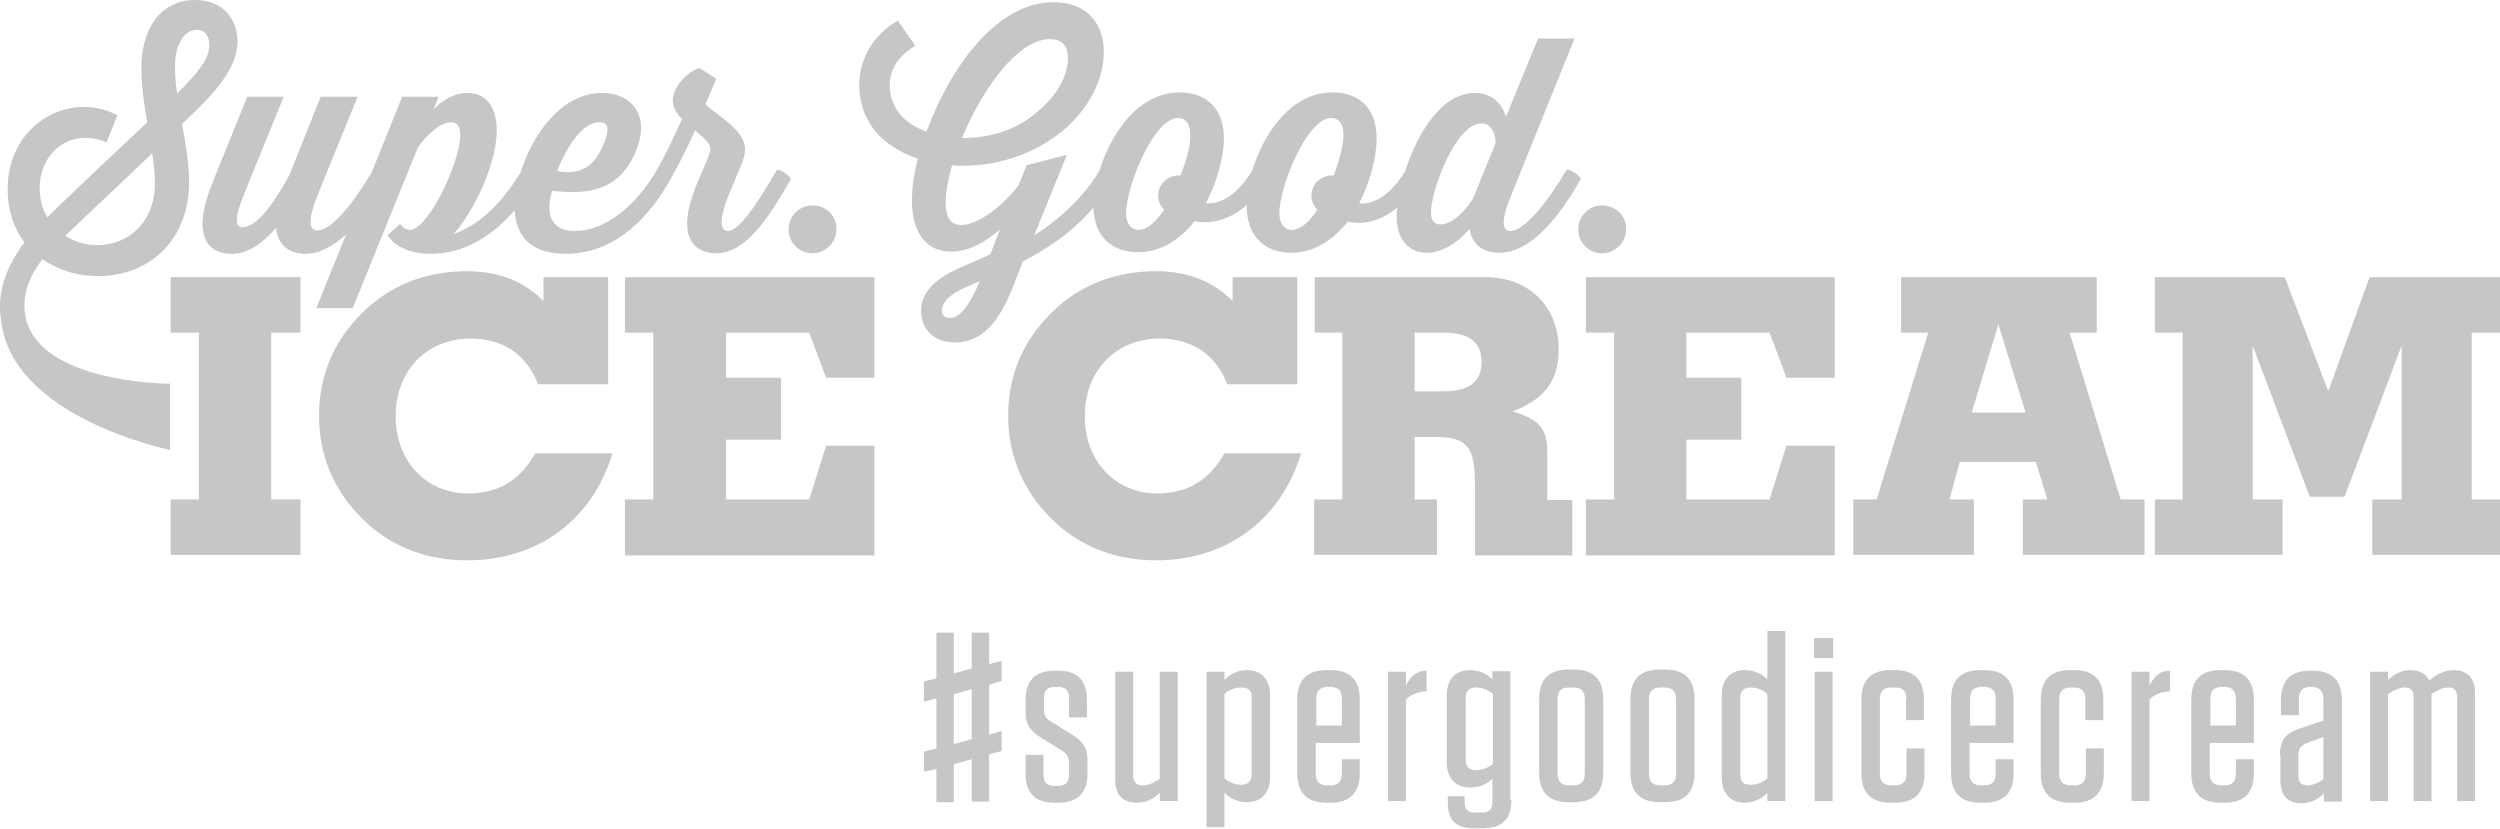
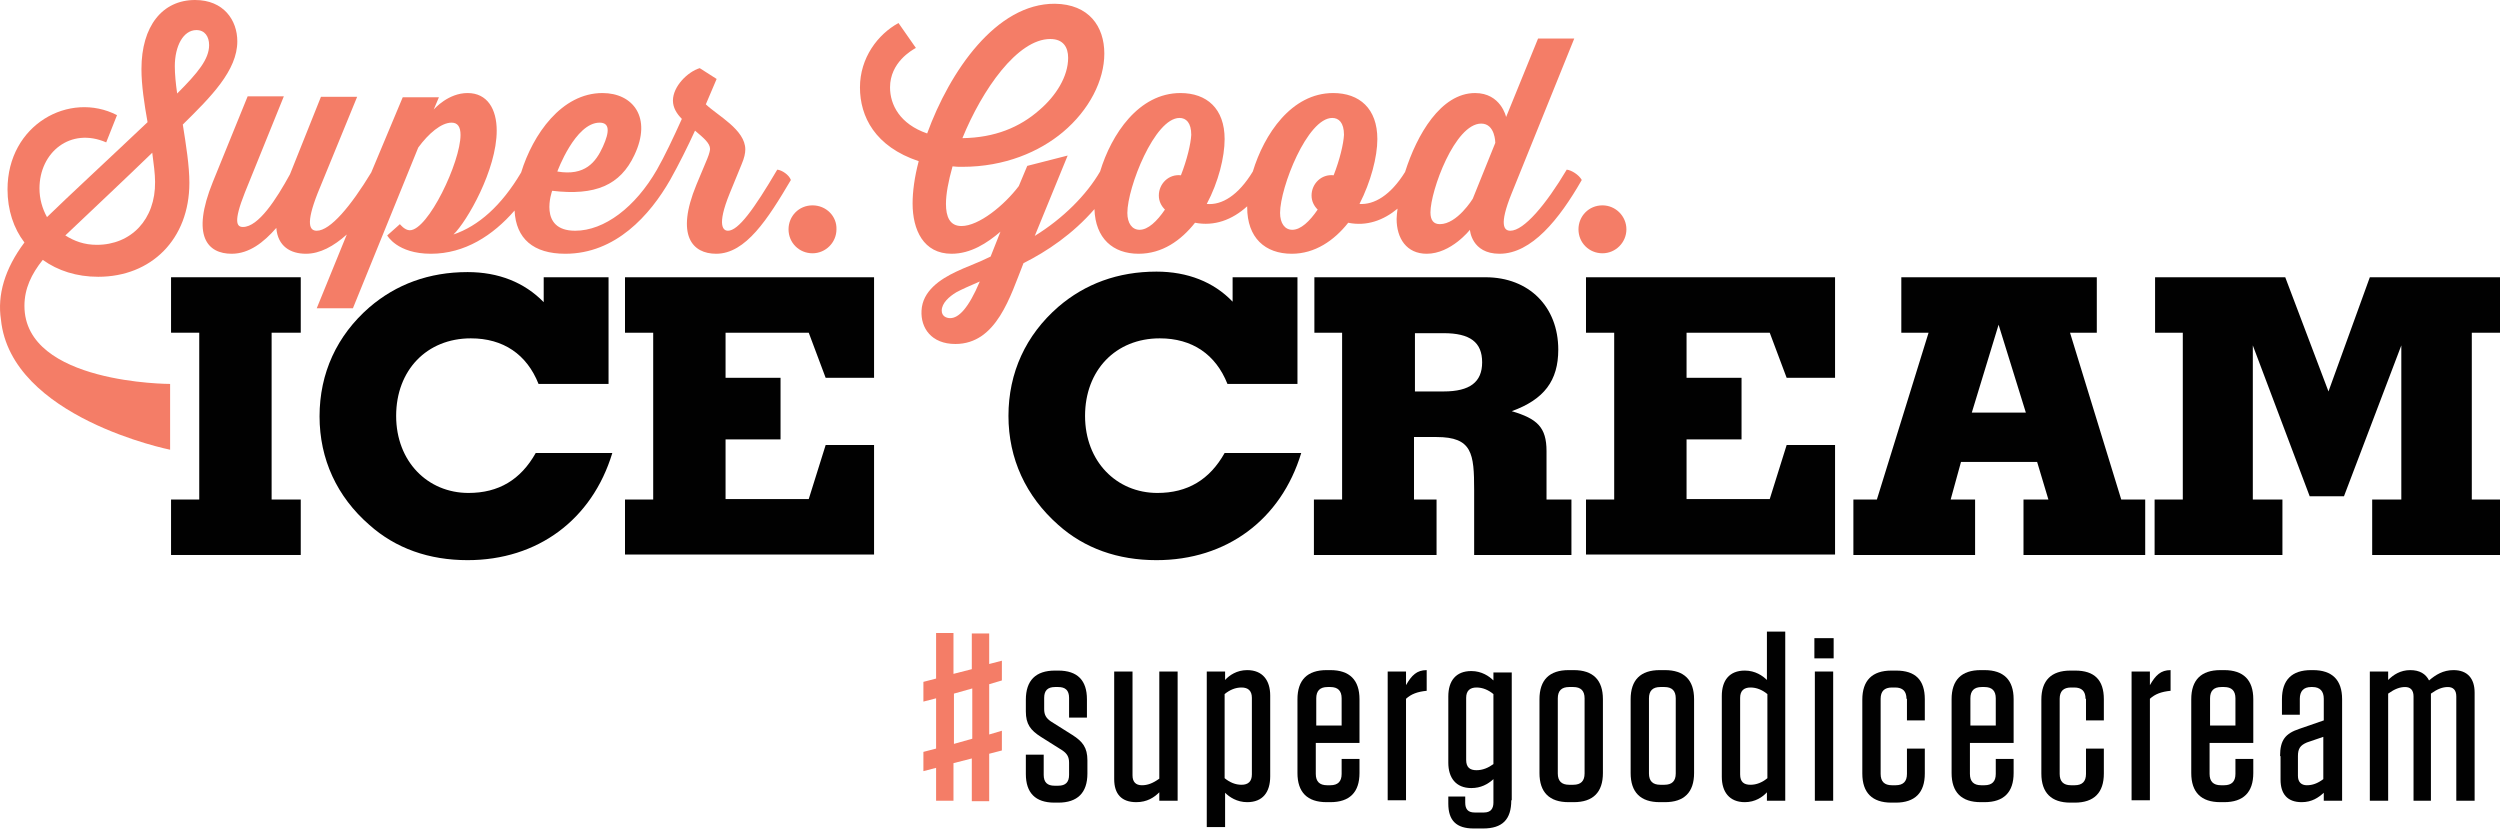
- <svg xmlns="http://www.w3.org/2000/svg" version="1.1" id="Layer_1" x="0px" y="0px" viewBox="0 0 460 152.4" enable-background="new 0 0 460 152.4" xml:space="preserve">
+ <svg xmlns="http://www.w3.org/2000/svg" version="1.1" id="Layer_1" x="0px" y="0px" viewBox="0 0 532 176.2" style="enable-background:new 0 0 532 176.2;" xml:space="preserve">
+   <style type="text/css">
+ 	.st0{fill:#010101;}
+ 	.st1{fill:#F47D67;}
+ </style>
  <g>
    <g>
-       <path fill="#C7C6C5" d="M31.4,91.9h5.2V61.2h-5.2V51h23.9v10.2h-5.4v30.7h5.4v10.2H31.4V91.9z" />
-       <path fill="#C7C6C5" d="M112.7,83.4C109,95.7,98.9,103.1,86,103.1c-7.1,0-13.2-2.2-18.1-6.5c-6-5.3-9.2-12.2-9.2-20.1    c0-8,3.2-14.8,9.2-20.1c4.9-4.3,11-6.5,18.1-6.5c5.7,0,10.5,1.9,14,5.5V51h11.9v19.7H99c-2.1-5.5-6.5-8.4-12.4-8.4    c-8.1,0-13.8,5.9-13.8,14.3c0,8.4,5.8,14.2,13.3,14.2c5.5,0,9.6-2.4,12.4-7.4H112.7z" />
-       <path fill="#C7C6C5" d="M115,91.9h5.2V61.2H115V51h45.9v18.5H152l-3.1-8.3h-15.3v8.3h10.1v11.4h-10.1v11h15.3L152,82h8.9v20.2H115    V91.9z" />
-       <path fill="#C7C6C5" d="M239.4,83.4c-3.7,12.3-13.8,19.7-26.6,19.7c-7.1,0-13.2-2.2-18.1-6.5c-6-5.3-9.2-12.2-9.2-20.1    c0-8,3.2-14.8,9.2-20.1c4.9-4.3,11-6.5,18.1-6.5c5.7,0,10.5,1.9,14,5.5V51h11.9v19.7h-12.9c-2.1-5.5-6.5-8.4-12.4-8.4    c-8.1,0-13.8,5.9-13.8,14.3c0,8.4,5.8,14.2,13.3,14.2c5.5,0,9.6-2.4,12.4-7.4H239.4z" />
-       <path fill="#C7C6C5" d="M241.9,91.9h5.1V61.2h-5.1V51h31.5c8,0,13.4,5.5,13.4,13.3c0,5.7-2.6,9.2-8.5,11.4c4.7,1.4,6.4,3,6.4,7.4    v8.9h4.6v10.2h-17.9V90.2c0-6.7-0.4-9.8-7-9.8h-4.1v11.5h4.1v10.2h-22.6V91.9z M260.3,72h5.2c4.8,0,7.1-1.7,7.1-5.4    c0-3.7-2.3-5.4-7.1-5.4h-5.2V72z" />
-       <path fill="#C7C6C5" d="M291.8,91.9h5.2V61.2h-5.2V51h45.8v18.5h-8.9l-3.1-8.3h-15.3v8.3h10.1v11.4h-10.1v11h15.3l3.1-9.9h8.9    v20.2h-45.8V91.9z" />
-       <path fill="#C7C6C5" d="M341,91.9h4.3l9.5-30.7h-5V51h36v10.2h-5l9.4,30.7h4.4v10.2h-22.4V91.9h4.5l-2.1-6.9h-14l-1.9,6.9h4.5    v10.2H341V91.9z M372.7,75.9l-5-16.2l-4.9,16.2H372.7z" />
-       <path fill="#C7C6C5" d="M396.5,91.9h5.1V61.2h-5.1V51h23.9l8,21l7.6-21h24v10.2h-5.2v30.7h5.2v10.2h-23.5V91.9h5.4V63.6    l-10.5,27.8H425l-10.5-27.8v28.3h5.5v10.2h-23.5V91.9z" />
-     </g>
-     <g>
-       <path fill="#C7C6C5" d="M43.7,7.6c0-3.9-2.5-7.6-7.8-7.6c-6,0-9.9,4.8-9.9,12.7c0,3,0.5,6.4,1.1,9.8C20.3,28.9,12.5,36.2,8.7,40    c-0.9-1.5-1.4-3.4-1.4-5.3c0-6.7,5.7-11.3,12.3-8.5l2-5c-8.8-4.6-20.2,1.6-20.2,13.6c0,3.8,1.1,7.2,3.1,9.8    c-3.7,4.9-5.1,9.8-4.3,14.3h0c1.9,18,31.1,23.9,31.1,23.9V70.6c0,0-26.8,0-26.8-14.4l0,0c0-3.2,1.3-5.9,3.3-8.5    c2.8,1.9,6.2,3.1,10.2,3.1c9.8,0,16.8-6.9,16.8-17.3c0-3.1-0.6-6.9-1.3-10.7C38.8,17.8,43.7,13,43.7,7.6z M17.8,45.1    c-2.3,0-4.2-0.7-5.8-1.7c5.1-4.9,10.6-10,16-15.2c0.3,2,0.5,3.8,0.5,5.4C28.6,40.4,24.1,45.1,17.8,45.1z M32.6,17.2    c-0.3-1.8-0.4-3.6-0.4-5c0-3.7,1.5-6.7,4-6.7c1.6,0,2.3,1.2,2.3,2.8C38.5,10.9,36.4,13.4,32.6,17.2z" />
-       <path fill="#C7C6C5" d="M143,31.2c-4.3,7.4-7.2,11.3-9.1,11.3c-0.8,0-2.2-0.8,0.3-6.9l2.2-5.3c0.5-1.2,0.7-2.1,0.7-2.8    c0-3.6-5.1-6.2-7.3-8.3l2-4.7l-3.1-2c-2.2,0.7-4.9,3.4-4.9,6c0,1.3,0.7,2.4,1.7,3.4c-1.6,3.5-3.2,6.9-4.6,9.3c0,0,0,0,0,0    c-4,6.9-9.7,11.3-15.1,11.3c-6.9,0-4.2-7.4-4.2-7.4c8,1,12.5-1,15.1-6.6c3.3-6.9-0.3-11.4-5.9-11.4c-7.5,0-12.8,7.6-15,14.6    c-3.7,6.1-7.9,9.8-12.4,11.4c2.5-2.4,8-11.9,8-19.1c0-4-1.7-6.9-5.4-6.9c-3.5,0-6,2.8-6.2,3l0.9-2.3H74l-5.6,13.9    c-3.7,6.2-7.5,10.7-10,10.7c-1.3,0-2.1-1.2,0.2-6.9l7.2-17.7H59l-5.7,14.3c-2.5,4.6-5.8,9.7-8.7,9.7c-1.1,0-1.8-0.9,0.4-6.3    l7.2-17.7h-6.7l-6.4,15.8c-4,9.9-0.8,13.1,3.5,13.1c3.2,0,5.9-2.1,8.2-4.8c0.3,3.4,2.6,4.8,5.4,4.8c2.6,0,5.1-1.4,7.5-3.6    l-5.5,13.6h6.7l12-29.6c1.9-2.6,4.2-4.6,6.1-4.6c1.1,0,1.7,0.8,1.7,2.3c0,5-5.9,17.5-9.3,17.5c-1,0-1.8-1.1-1.8-1.1l-2.3,2.1    c0,0,1.8,3.4,8,3.4c6.2,0,11.4-3.4,15.4-8c0.3,5.2,3.4,8,9.4,8c9.3,0,15.6-7.1,19.2-13.6l0,0c1.7-3,3.2-6,4.6-9.1    c1.6,1.4,2.8,2.3,2.8,3.4c0,0.2-0.1,0.8-0.5,1.8l-2,4.7c-3.9,9.4-0.7,12.7,3.6,12.7c5.4,0,9.6-6.4,13.7-13.6    C145.2,32.2,143.9,31.3,143,31.2z M110.3,22.5c1.8,0,1.9,1.5,0.6,4.4c-1.3,2.9-3.3,5.5-8.4,4.6C102.5,31.5,105.8,22.5,110.3,22.5z    " />
-       <path fill="#C7C6C5" d="M149.5,37.8c-2.5,0-4.4,2-4.4,4.4c0,2.5,2,4.4,4.4,4.4c2.4,0,4.4-2,4.4-4.4C154,39.7,152,37.8,149.5,37.8z    " />
-       <path fill="#C7C6C5" d="M288.3,31.2c-3.8,6.4-7.9,11.3-10.4,11.3c-1.1,0-2.2-1,0.3-6.9l11.5-28.5h-6.7l-5.9,14.4    c0,0-1-4.4-5.7-4.4c-6.3,0-10.7,7.7-12.9,14.5c-2.7,4.3-5.7,6.1-8.4,5.8c2.1-4.1,3.2-8.7,3.2-11.9c0-5.6-3.2-8.5-8.1-8.5    c-7.7,0-12.7,7.6-14.8,14.4c-2.7,4.4-5.7,6.2-8.5,6c2.1-4.1,3.3-8.7,3.3-11.9c0-5.6-3.3-8.5-8.1-8.5c-7.7,0-12.7,7.6-14.8,14.4    c-2.5,4.3-6.8,8.6-12,11.9l6-14.8l-7.4,1.9l-1.5,3.7c-2.7,3.6-7.4,7.3-10.5,7.3c-2.2,0-2.9-1.7-2.9-4.1c0-1.8,0.4-4.2,1.2-6.9    c0.6,0.1,1.1,0.1,1.8,0.1c7.8,0,14.1-2.8,18.5-6.4c4.9-4.1,7.6-9.5,7.6-14.5c0-5-2.8-9.1-9.1-9.2c-10.8-0.1-19.4,12.5-23.5,23.8    c-5-1.7-6.8-5.3-6.8-8.5c0-4.6,4-6.8,4.7-7.3l-3.2-4.6c-3.8,2.1-7.1,6.4-7.1,11.8c0,5.4,2.8,10.9,10.8,13.6    c-0.8,2.9-1.1,5.6-1.1,7.8c0,4.9,2,9.3,7.2,9.3c3.5,0,6.6-2,9-4.1l-1.8,4.6c-2.3,1.1-4.9,2.1-6.3,2.8c-3,1.4-6.2,3.6-6.4,7.2    c-0.2,3.2,1.8,6.2,6.2,6.2c7.6,0,10.1-8.8,12.5-14.9c4.3-2.2,9.1-5.3,13-9.9c0.1,5.3,3.4,8.2,8.2,8.2c4.3,0,7.8-2.4,10.4-5.7    c3.6,0.7,6.9-0.6,9.6-3c0,0.1,0,0.1,0,0.2c0,5.6,3.3,8.6,8.2,8.6c4.3,0,7.7-2.4,10.4-5.7c3.3,0.7,6.4-0.4,9.1-2.6    c-0.1,0.7-0.1,1.3-0.1,1.9c0,3.5,1.9,6.4,5.5,6.4c4.5,0,7.9-4.4,7.9-4.4s0.3,4.4,5.4,4.4c5.9,0,10.9-6.3,15.1-13.6    C290.5,32.2,289.2,31.3,288.3,31.2z M193.2,7.2c2.4,0,3.3,1.5,3.3,3.5c0,3.4-2.2,7-5.3,9.6c-3.6,3.2-8.2,5.1-14.2,5.1    C180.7,16.5,187.2,7.2,193.2,7.2z M174.8,58.5c-0.7,0-1.5-0.3-1.5-1.4c0-1.4,1.4-2.6,2.7-3.4c0.9-0.5,2.5-1.2,4.3-2    C178.2,56.7,176.4,58.5,174.8,58.5z M217.2,32.3c-2.2-0.2-4.1,1.5-4.1,3.7c0,1,0.4,1.9,1.1,2.6c-1.5,2.2-3.1,3.7-4.7,3.7    c-1.4,0-2.3-1.2-2.3-3.1c0-4.7,5-17.5,9.6-17.5c1.2,0,2.2,0.9,2.2,3.1C219.1,26.5,218.4,29.4,217.2,32.3z M245.4,32.3    c-2.2-0.2-4.1,1.5-4.1,3.7c0,1,0.4,1.9,1.1,2.6c-1.5,2.2-3.1,3.7-4.7,3.7c-1.4,0-2.3-1.2-2.3-3.1c0-4.7,5-17.5,9.6-17.5    c1.2,0,2.2,0.9,2.2,3.1C247.2,26.5,246.5,29.4,245.4,32.3z M271,36.6c0,0-2.9,4.7-6,4.7c-1.1,0-1.7-0.7-1.7-2.2    c0-4,4.5-16.4,9.3-16.4c2.6,0,2.6,3.6,2.6,3.6L271,36.6z" />
-       <path fill="#C7C6C5" d="M294.8,37.8c-2.5,0-4.4,2-4.4,4.4c0,2.5,2,4.4,4.4,4.4c2.4,0,4.4-2,4.4-4.4    C299.3,39.7,297.3,37.8,294.8,37.8z" />
-     </g>
-     <g>
-       <path fill="#C7C6C5" d="M182,122.2l2.3-0.6v3.7l-2.3,0.7v9.2l2.3-0.7v3.7l-2.3,0.6v8.7h-3.2v-7.8l-3.3,0.9v7h-3.2v-6.1L170,142    v-3.7l2.3-0.6v-9.2l-2.3,0.6v-3.7l2.3-0.6v-8.4h3.2v7.5l3.3-0.9v-6.6h3.2V122.2z M175.5,136.9l3.3-0.9v-9.2l-3.3,0.9V136.9z" />
-       <path fill="#C7C6C5" d="M196.7,128.4c0-1.4-0.7-2-2-2h-0.6c-1.4,0-2,0.7-2,2v2.1c0,1.1,0.3,1.7,1.2,2.2l4,2.5    c1.9,1.2,2.8,2.3,2.8,4.7v2.4c0,3.6-1.8,5.4-5.4,5.4H194c-3.5,0-5.3-1.8-5.3-5.3v-3.5h3.3v3.7c0,1.4,0.7,2,2,2h0.7    c1.4,0,2-0.7,2-2v-2.2c0-1-0.4-1.7-1.2-2.2l-4-2.5c-1.9-1.2-2.8-2.3-2.8-4.7v-2.2c0-3.6,1.8-5.4,5.4-5.4h0.6    c3.5,0,5.3,1.8,5.3,5.3v3.3h-3.3V128.4z" />
-       <path fill="#C7C6C5" d="M216.7,147.4h-3.3v-1.5c-1,0.9-2.2,1.8-4.2,1.8c-2.8,0-4-1.6-4-4.3v-19.8h3.3v19.1c0,1.2,0.6,1.8,1.7,1.8    c1.1,0,2-0.4,3.2-1.2v-19.7h3.3V147.4z" />
-       <path fill="#C7C6C5" d="M229.4,147.6c-1.9,0-3.3-0.9-4.1-1.7v6.3H222v-28.6h3.3v1.5c0.8-0.8,2.2-1.8,4.1-1.8    c2.9,0,4.3,1.9,4.3,4.7v14.9C233.7,145.7,232.3,147.6,229.4,147.6z M228.4,126.5c-1.1,0-2.2,0.4-3.1,1.2v15.5    c0.9,0.8,2,1.2,3.1,1.2c1.2,0,1.9-0.6,1.9-1.9v-14.1C230.4,127.1,229.7,126.5,228.4,126.5z" />
-       <path fill="#C7C6C5" d="M242.1,136.7v5.7c0,1.4,0.7,2.1,2.1,2.1h0.6c1.4,0,2.1-0.7,2.1-2.1v-2.7h3.3v2.6c0,3.6-1.8,5.4-5.4,5.4    h-0.7c-3.6,0-5.4-1.8-5.4-5.4v-13.6c0-3.6,1.8-5.4,5.4-5.4h0.7c3.6,0,5.4,1.8,5.4,5.4v8H242.1z M242.1,133.5h4.8v-5    c0-1.4-0.7-2.1-2.1-2.1h-0.5c-1.4,0-2.1,0.7-2.1,2.1V133.5z" />
-       <path fill="#C7C6C5" d="M255.4,123.6h3.3v2.5c1-1.8,2-2.7,3.8-2.7v3.8c-1.7,0.1-2.9,0.6-3.8,1.5v18.7h-3.3V123.6z" />
-       <path fill="#C7C6C5" d="M278.1,147.2c0,3.5-1.7,5.2-5.2,5.2h-1.8c-3.2,0-4.7-1.5-4.7-4.6v-1.3h3.1v1.1c0,1.2,0.5,1.9,1.7,1.9h1.7    c1.2,0,1.7-0.7,1.7-1.9v-4.3c-1.1,1-2.3,1.6-4.1,1.6c-2.9,0-4.3-1.9-4.3-4.7V128c0-2.8,1.4-4.7,4.3-4.7c1.9,0,3.3,0.9,4.1,1.7    v-1.5h3.3V147.2z M274.7,127.7c-0.9-0.8-2-1.2-3.1-1.2c-1.2,0-1.9,0.6-1.9,1.9v11.4c0,1.4,0.7,1.9,1.9,1.9c1.1,0,2.2-0.4,3.1-1.1    V127.7z" />
-       <path fill="#C7C6C5" d="M288.6,147.6c-3.6,0-5.4-1.8-5.4-5.4v-13.6c0-3.6,1.8-5.4,5.4-5.4h1c3.6,0,5.4,1.8,5.4,5.4v13.6    c0,3.6-1.8,5.4-5.4,5.4H288.6z M288.7,126.5c-1.4,0-2.1,0.7-2.1,2.1v13.8c0,1.4,0.7,2.1,2.1,2.1h0.8c1.4,0,2.1-0.7,2.1-2.1v-13.8    c0-1.4-0.7-2.1-2.1-2.1H288.7z" />
-       <path fill="#C7C6C5" d="M305.4,147.6c-3.6,0-5.4-1.8-5.4-5.4v-13.6c0-3.6,1.8-5.4,5.4-5.4h1c3.6,0,5.4,1.8,5.4,5.4v13.6    c0,3.6-1.8,5.4-5.4,5.4H305.4z M305.5,126.5c-1.4,0-2.1,0.7-2.1,2.1v13.8c0,1.4,0.7,2.1,2.1,2.1h0.8c1.4,0,2.1-0.7,2.1-2.1v-13.8    c0-1.4-0.7-2.1-2.1-2.1H305.5z" />
-       <path fill="#C7C6C5" d="M328.5,147.4h-3.3v-1.5c-0.8,0.8-2.2,1.8-4.1,1.8c-2.9,0-4.3-1.9-4.3-4.7V128c0-2.8,1.4-4.7,4.3-4.7    c1.9,0,3.3,0.9,4.1,1.7v-8.9h3.3V147.4z M325.2,127.7c-0.9-0.8-2-1.2-3.1-1.2c-1.2,0-1.9,0.6-1.9,1.9v14.1c0,1.4,0.7,1.9,1.9,1.9    c1.1,0,2.2-0.4,3.1-1.2V127.7z" />
-       <path fill="#C7C6C5" d="M333.8,117.4h3.5v3.7h-3.5V117.4z M333.9,123.6h3.3v23.8h-3.3V123.6z" />
-       <path fill="#C7C6C5" d="M350.8,128.6c0-1.4-0.7-2.1-2.1-2.1H348c-1.4,0-2.1,0.7-2.1,2.1v13.8c0,1.4,0.7,2.1,2.1,2.1h0.7    c1.4,0,2.1-0.7,2.1-2.1v-4.7h3.3v4.6c0,3.6-1.8,5.4-5.4,5.4h-0.8c-3.6,0-5.4-1.8-5.4-5.4v-13.6c0-3.6,1.8-5.4,5.4-5.4h0.8    c3.5,0,5.3,1.8,5.3,5.3v3.9h-3.3V128.6z" />
-       <path fill="#C7C6C5" d="M362.4,136.7v5.7c0,1.4,0.7,2.1,2.1,2.1h0.6c1.4,0,2.1-0.7,2.1-2.1v-2.7h3.3v2.6c0,3.6-1.8,5.4-5.4,5.4    h-0.7c-3.6,0-5.4-1.8-5.4-5.4v-13.6c0-3.6,1.8-5.4,5.4-5.4h0.7c3.6,0,5.4,1.8,5.4,5.4v8H362.4z M362.4,133.5h4.8v-5    c0-1.4-0.7-2.1-2.1-2.1h-0.5c-1.4,0-2.1,0.7-2.1,2.1V133.5z" />
-       <path fill="#C7C6C5" d="M383.7,128.6c0-1.4-0.7-2.1-2.1-2.1H381c-1.4,0-2.1,0.7-2.1,2.1v13.8c0,1.4,0.7,2.1,2.1,2.1h0.7    c1.4,0,2.1-0.7,2.1-2.1v-4.7h3.3v4.6c0,3.6-1.8,5.4-5.4,5.4h-0.8c-3.6,0-5.4-1.8-5.4-5.4v-13.6c0-3.6,1.8-5.4,5.4-5.4h0.8    c3.5,0,5.3,1.8,5.3,5.3v3.9h-3.3V128.6z" />
-       <path fill="#C7C6C5" d="M392.2,123.6h3.3v2.5c1-1.8,2-2.7,3.8-2.7v3.8c-1.7,0.1-2.9,0.6-3.8,1.5v18.7h-3.3V123.6z" />
-       <path fill="#C7C6C5" d="M406.6,136.7v5.7c0,1.4,0.7,2.1,2.1,2.1h0.6c1.4,0,2.1-0.7,2.1-2.1v-2.7h3.3v2.6c0,3.6-1.8,5.4-5.4,5.4    h-0.7c-3.6,0-5.4-1.8-5.4-5.4v-13.6c0-3.6,1.8-5.4,5.4-5.4h0.7c3.6,0,5.4,1.8,5.4,5.4v8H406.6z M406.6,133.5h4.8v-5    c0-1.4-0.7-2.1-2.1-2.1h-0.5c-1.4,0-2.1,0.7-2.1,2.1V133.5z" />
-       <path fill="#C7C6C5" d="M419.5,139.1c0-2.9,1-4.1,3.5-5l4.5-1.5v-4c0-1.4-0.7-2.2-2.1-2.2h-0.3c-1.4,0-2.1,0.7-2.1,2.2v3h-3.3    v-2.8c0-3.6,1.8-5.4,5.4-5.4h0.4c3.6,0,5.4,1.8,5.4,5.4v18.7h-3.3v-1.5c-0.9,0.9-2.2,1.8-4.1,1.8c-2.7,0-3.9-1.5-3.9-4.2V139.1z     M427.5,143.4v-7.8l-3,1.1c-1.2,0.5-1.6,1.1-1.6,2.5v3.6c0,1.1,0.6,1.7,1.6,1.7C425.5,144.5,426.4,144.1,427.5,143.4z" />
-       <path fill="#C7C6C5" d="M447.4,147.4h-3.3v-19.2c0-1.2-0.6-1.7-1.6-1.7c-0.9,0-1.9,0.4-3.1,1.2v19.7h-3.3v-23.8h3.3v1.5    c1-0.9,2.2-1.8,4.1-1.8c1.7,0,2.9,0.7,3.5,1.9c1.2-1,2.6-1.9,4.5-1.9c2.6,0,3.9,1.6,3.9,4.2v19.9h-3.3v-19.2    c0-1.2-0.6-1.7-1.6-1.7c-0.9,0-1.9,0.4-3.1,1.2V147.4z" />
+       <g>
+         <path class="st0" d="M36.4,106.3h6V70.8h-6V59h27.6v11.8h-6.2v35.5h6.2v11.8H36.4V106.3z" />
+         <path class="st0" d="M130.3,96.4c-4.3,14.2-15.9,22.8-30.8,22.8c-8.2,0-15.3-2.5-20.9-7.5C71.7,105.7,68,97.7,68,88.6     c0-9.2,3.7-17.2,10.6-23.2c5.7-4.9,12.7-7.5,20.9-7.5c6.6,0,12.1,2.2,16.2,6.4V59h13.8v22.7h-14.9c-2.5-6.3-7.5-9.7-14.4-9.7     c-9.4,0-15.9,6.8-15.9,16.5c0,9.7,6.7,16.4,15.4,16.4c6.4,0,11.1-2.8,14.3-8.5H130.3z" />
+         <path class="st0" d="M133,106.3h6V70.8h-6V59h53v21.4h-10.3l-3.6-9.6h-17.7v9.6h11.7v13.1h-11.7v12.7h17.7l3.6-11.5H186v23.3h-53     V106.3z" />
+         <path class="st0" d="M276.9,96.4c-4.3,14.2-15.9,22.8-30.8,22.8c-8.2,0-15.3-2.5-20.9-7.5c-6.9-6.1-10.6-14.1-10.6-23.2     c0-9.2,3.7-17.2,10.6-23.2c5.7-4.9,12.7-7.5,20.9-7.5c6.6,0,12.2,2.2,16.2,6.4V59h13.8v22.7h-14.9c-2.5-6.3-7.5-9.7-14.4-9.7     c-9.4,0-15.9,6.8-15.9,16.5c0,9.7,6.7,16.4,15.4,16.4c6.4,0,11.1-2.8,14.3-8.5H276.9z" />
+         <path class="st0" d="M279.7,106.3h5.9V70.8h-5.9V59h36.4c9.3,0,15.5,6.3,15.5,15.4c0,6.6-3,10.6-9.9,13.1     c5.4,1.6,7.4,3.4,7.4,8.5v10.3h5.3v11.8h-20.7v-13.8c0-7.8-0.4-11.3-8-11.3h-4.8v13.3h4.8v11.8h-26.1V106.3z M301.1,83.3h6.1     c5.6,0,8.2-2,8.2-6.2c0-4.3-2.6-6.2-8.2-6.2h-6.1V83.3z" />
+         <path class="st0" d="M337.5,106.3h6V70.8h-6V59h53v21.4h-10.3l-3.6-9.6h-17.7v9.6h11.7v13.1h-11.7v12.7h17.7l3.6-11.5h10.3v23.3     h-53V106.3z" />
+         <path class="st0" d="M394.4,106.3h5l11-35.5h-5.8V59h41.6v11.8h-5.7l10.9,35.5h5.1v11.8h-25.9v-11.8h5.3l-2.4-8h-16.2l-2.2,8h5.2     v11.8h-25.9V106.3z M431.1,87.8l-5.8-18.7l-5.7,18.7H431.1z" />
+         <path class="st0" d="M458.6,106.3h5.9V70.8h-5.9V59h27.7l9.2,24.3l8.8-24.3H532v11.8h-6v35.5h6v11.8h-27.2v-11.8h6.2V73.5     l-12.2,32.1h-7.3l-12.1-32.1v32.8h6.3v11.8h-27.2V106.3z" />
+       </g>
+       <g>
+         <path class="st1" d="M50.5,8.8c0-4.5-2.9-8.8-9-8.8c-6.9,0-11.4,5.5-11.4,14.7c0,3.4,0.6,7.4,1.3,11.3     C23.5,33.5,14.4,41.9,10,46.2c-1-1.8-1.6-3.9-1.6-6.1c0-7.7,6.6-13.1,14.2-9.8l2.3-5.8C14.8,19.3,1.6,26.5,1.6,40.3     c0,4.4,1.3,8.3,3.6,11.3C1,57.2-0.6,62.8,0.2,68h0c2.1,20.9,36,27.7,36,27.7v-14c0,0-31,0-31-16.6l0,0c0-3.7,1.5-6.8,3.9-9.8     c3.2,2.3,7.2,3.6,11.8,3.6c11.3,0,19.4-8,19.4-20c0-3.6-0.7-8-1.4-12.4C44.9,20.6,50.5,15,50.5,8.8z M20.6,52.1     c-2.7,0-4.8-0.8-6.7-2c5.9-5.6,12.3-11.6,18.5-17.6c0.3,2.3,0.6,4.5,0.6,6.2C33.1,46.7,27.9,52.1,20.6,52.1z M37.7,19.9     c-0.3-2.1-0.5-4.1-0.5-5.8c0-4.3,1.8-7.7,4.6-7.7c1.8,0,2.7,1.4,2.7,3.2C44.5,12.6,42.1,15.5,37.7,19.9z" />
+         <path class="st1" d="M165.4,36.1c-5,8.5-8.3,13-10.5,13c-0.9,0-2.5-0.9,0.4-8l2.5-6.1c0.6-1.4,0.8-2.4,0.8-3.2     c0-4.2-5.9-7.2-8.4-9.6l2.3-5.4l-3.6-2.3c-2.6,0.8-5.7,3.9-5.7,6.9c0,1.5,0.8,2.8,1.9,3.9c-1.8,4-3.7,8-5.3,10.8c0,0,0,0,0,0     c-4.6,8-11.2,13-17.4,13c-8,0-4.9-8.5-4.9-8.5c9.2,1.1,14.5-1.2,17.5-7.6c3.8-8-0.3-13.2-6.8-13.2c-8.7,0-14.8,8.8-17.3,16.9     c-4.2,7.1-9.1,11.4-14.4,13.2c2.9-2.8,9.2-13.8,9.2-22.1c0-4.6-2-8-6.2-8c-4.1,0-7,3.3-7.2,3.5l1.1-2.6h-7.7L79,36.7     c-4.3,7.1-8.7,12.4-11.6,12.4c-1.5,0-2.4-1.4,0.2-8L76,20.6h-7.7l-6.6,16.5c-2.9,5.3-6.7,11.2-10,11.2c-1.3,0-2.1-1,0.4-7.3     l8.3-20.5h-7.7l-7.4,18.2C40.6,50.3,44.2,54,49.3,54c3.7,0,6.8-2.4,9.5-5.5c0.3,3.9,3,5.5,6.3,5.5c3,0,5.9-1.6,8.7-4.1l-6.4,15.7     h7.7l13.9-34.2c2.2-3,4.9-5.3,7.1-5.3c1.3,0,1.9,0.9,1.9,2.6C98,34.5,91.1,49,87.2,49c-1.1,0-2.1-1.3-2.1-1.3l-2.7,2.4     c0,0,2.1,3.9,9.3,3.9c7.2,0,13.2-3.9,17.8-9.2c0.3,6,4,9.2,10.8,9.2c10.7,0,18-8.2,22.3-15.7l0,0c1.9-3.4,3.7-7,5.3-10.5     c1.9,1.6,3.2,2.7,3.2,3.9c0,0.2-0.1,0.9-0.6,2.1l-2.3,5.5c-4.5,10.9-0.8,14.7,4.2,14.7c6.3,0,11-7.4,15.9-15.7     C167.9,37.2,166.4,36.2,165.4,36.1z M127.6,26.1c2.1,0,2.2,1.8,0.7,5.1c-1.5,3.3-3.8,6.3-9.7,5.3     C118.6,36.5,122.4,26.1,127.6,26.1z" />
+         <path class="st1" d="M172.9,43.7c-2.9,0-5.1,2.3-5.1,5.1c0,2.9,2.3,5.1,5.1,5.1c2.8,0,5.1-2.3,5.1-5.1     C178.1,46,175.8,43.7,172.9,43.7z" />
+         <path class="st1" d="M333.4,36.1c-4.4,7.4-9.1,13-12,13c-1.3,0-2.5-1.1,0.3-8l13.3-32.9h-7.7l-6.8,16.7c0,0-1.1-5.1-6.6-5.1     c-7.3,0-12.4,8.9-14.9,16.8c-3.1,5-6.6,7-9.7,6.8c2.4-4.7,3.8-10,3.8-13.8c0-6.5-3.8-9.8-9.4-9.8c-8.9,0-14.7,8.8-17.1,16.7     c-3.1,5.1-6.6,7.2-9.8,6.9c2.5-4.7,3.8-10,3.8-13.8c0-6.5-3.8-9.8-9.4-9.8c-8.9,0-14.7,8.8-17.1,16.7c-2.9,5-7.9,10-13.9,13.7     l7-17.1l-8.6,2.2l-1.8,4.3c-3.1,4.1-8.5,8.5-12.2,8.5c-2.5,0-3.3-2-3.3-4.7c0-2.1,0.5-4.8,1.4-8c0.7,0.1,1.3,0.1,2.1,0.1     c9,0,16.4-3.2,21.4-7.4c5.6-4.7,8.8-11,8.8-16.7c0-5.8-3.3-10.5-10.5-10.6c-12.5-0.1-22.4,14.4-27.2,27.6c-5.8-2-7.9-6.1-7.9-9.8     c0-5.3,4.6-7.9,5.5-8.4l-3.7-5.3c-4.4,2.4-8.2,7.4-8.2,13.7c0,6.2,3.2,12.6,12.5,15.7c-0.9,3.4-1.3,6.5-1.3,9     c0,5.6,2.3,10.7,8.3,10.7c4.1,0,7.6-2.3,10.4-4.7l-2.1,5.3c-2.6,1.3-5.7,2.4-7.3,3.2c-3.4,1.6-7.2,4.1-7.4,8.3     c-0.2,3.7,2.1,7.1,7.2,7.1c8.8,0,11.7-10.2,14.5-17.2c5-2.5,10.5-6.2,15.1-11.5c0.2,6.2,3.9,9.5,9.4,9.5c5,0,9-2.8,12-6.6     c4.1,0.8,7.9-0.6,11.1-3.5c0,0.1,0,0.1,0,0.2c0,6.5,3.8,9.9,9.5,9.9c4.9,0,9-2.8,12-6.6c3.9,0.8,7.5-0.5,10.5-3     c-0.1,0.8-0.2,1.5-0.2,2.2c0,4.1,2.1,7.4,6.4,7.4c5.2,0,9.2-5.1,9.2-5.1s0.3,5.1,6.3,5.1c6.8,0,12.7-7.3,17.5-15.7     C336,37.2,334.4,36.2,333.4,36.1z M223.5,8.3c2.8,0,3.8,1.8,3.8,4c0,4-2.6,8.1-6.1,11.1c-4.2,3.7-9.5,5.9-16.4,6     C209,19.1,216.5,8.3,223.5,8.3z M202.2,67.7c-0.8,0-1.8-0.4-1.8-1.6c0-1.6,1.6-3,3.1-3.9c1.1-0.6,2.9-1.4,5-2.3     C206.1,65.6,204,67.7,202.2,67.7z M251.3,37.3c-2.6-0.3-4.7,1.8-4.7,4.3c0,1.2,0.5,2.2,1.3,3c-1.7,2.5-3.6,4.3-5.4,4.3     c-1.6,0-2.6-1.4-2.6-3.6c0-5.4,5.8-20.2,11.1-20.2c1.4,0,2.5,1,2.5,3.6C253.4,30.6,252.6,34,251.3,37.3z M283.8,37.3     c-2.6-0.3-4.7,1.8-4.7,4.3c0,1.2,0.5,2.2,1.3,3c-1.7,2.5-3.6,4.3-5.4,4.3c-1.6,0-2.6-1.4-2.6-3.6c0-5.4,5.8-20.2,11.1-20.2     c1.4,0,2.5,1,2.5,3.6C285.9,30.6,285.1,34,283.8,37.3z M313.4,42.3c0,0-3.3,5.4-7,5.4c-1.3,0-2-0.8-2-2.5     c0-4.6,5.2-18.9,10.8-18.9c3,0,3,4.1,3,4.1L313.4,42.3z" />
+         <path class="st1" d="M341,43.7c-2.9,0-5.1,2.3-5.1,5.1c0,2.9,2.3,5.1,5.1,5.1c2.8,0,5.1-2.3,5.1-5.1     C346.1,46,343.8,43.7,341,43.7z" />
+       </g>
+       <g>
+         <path class="st1" d="M210.5,141.3l2.7-0.7v4.2l-2.7,0.8v10.7l2.7-0.8v4.2l-2.7,0.7v10.1h-3.7v-9.1l-3.9,1v8h-3.7v-7l-2.7,0.7V160     l2.7-0.7v-10.7l-2.7,0.7v-4.2l2.7-0.7v-9.7h3.7v8.7l3.9-1v-7.6h3.7V141.3z M203,158.3l3.9-1.1v-10.7l-3.9,1.1V158.3z" />
+         <path class="st0" d="M227.5,148.5c0-1.6-0.8-2.3-2.3-2.3h-0.7c-1.6,0-2.3,0.8-2.3,2.3v2.4c0,1.2,0.4,1.9,1.4,2.6l4.6,2.9     c2.2,1.4,3.2,2.7,3.2,5.4v2.8c0,4.1-2.1,6.2-6.2,6.2h-0.8c-4.1,0-6.1-2.1-6.1-6.1v-4.1h3.8v4.3c0,1.6,0.8,2.3,2.3,2.3h0.8     c1.6,0,2.3-0.8,2.3-2.3v-2.6c0-1.2-0.4-1.9-1.4-2.6l-4.6-2.9c-2.2-1.4-3.2-2.7-3.2-5.4v-2.5c0-4.1,2.1-6.2,6.2-6.2h0.7     c4.1,0,6.1,2.1,6.1,6.1v3.9h-3.8V148.5z" />
+         <path class="st0" d="M250.6,170.4h-3.9v-1.8c-1.1,1.1-2.6,2.1-4.9,2.1c-3.2,0-4.7-1.8-4.7-4.9v-22.9h3.9V165c0,1.4,0.7,2.1,2,2.1     c1.2,0,2.3-0.4,3.7-1.4v-22.8h3.9V170.4z" />
+         <path class="st0" d="M265.4,170.7c-2.2,0-3.8-1.1-4.7-2v7.3h-3.9v-33.1h3.9v1.8c0.9-1,2.5-2.1,4.7-2.1c3.3,0,4.9,2.2,4.9,5.4     v17.2C270.3,168.6,268.7,170.7,265.4,170.7z M264.2,146.3c-1.3,0-2.5,0.5-3.6,1.4v17.9c1.1,0.9,2.3,1.4,3.6,1.4     c1.4,0,2.2-0.7,2.2-2.2v-16.3C266.4,147,265.6,146.3,264.2,146.3z" />
+         <path class="st0" d="M280,158.1v6.6c0,1.6,0.8,2.4,2.4,2.4h0.7c1.6,0,2.4-0.8,2.4-2.4v-3.2h3.8v3c0,4.1-2.1,6.2-6.2,6.2h-0.8     c-4.1,0-6.2-2.1-6.2-6.2v-15.7c0-4.1,2.1-6.2,6.2-6.2h0.8c4.1,0,6.2,2.1,6.2,6.2v9.3H280z M280,154.4h5.5v-5.8     c0-1.6-0.8-2.4-2.4-2.4h-0.6c-1.6,0-2.4,0.8-2.4,2.4V154.4z" />
+         <path class="st0" d="M295.3,142.9h3.9v2.9c1.2-2.1,2.3-3.2,4.4-3.2v4.4c-2,0.2-3.3,0.7-4.4,1.7v21.6h-3.9V142.9z" />
+         <path class="st0" d="M321.6,170.3c0,4.1-1.9,6-6,6h-2c-3.7,0-5.4-1.7-5.4-5.3v-1.5h3.6v1.3c0,1.4,0.6,2.1,2,2.1h2     c1.4,0,2-0.8,2-2.1v-5c-1.2,1.1-2.7,1.9-4.7,1.9c-3.3,0-4.9-2.2-4.9-5.4v-14.1c0-3.3,1.6-5.4,4.9-5.4c2.2,0,3.8,1.1,4.7,2v-1.7     h3.9V170.3z M317.8,147.7c-1.1-0.9-2.3-1.4-3.6-1.4c-1.4,0-2.2,0.7-2.2,2.2v13.2c0,1.6,0.8,2.2,2.2,2.2c1.3,0,2.5-0.5,3.6-1.3     V147.7z" />
+         <path class="st0" d="M333.8,170.7c-4.1,0-6.2-2.1-6.2-6.2v-15.7c0-4.1,2.1-6.2,6.2-6.2h1.1c4.1,0,6.2,2.1,6.2,6.2v15.7     c0,4.1-2.1,6.2-6.2,6.2H333.8z M333.9,146.2c-1.6,0-2.4,0.8-2.4,2.4v16c0,1.6,0.8,2.4,2.4,2.4h0.9c1.6,0,2.4-0.8,2.4-2.4v-16     c0-1.6-0.8-2.4-2.4-2.4H333.9z" />
+         <path class="st0" d="M353.2,170.7c-4.1,0-6.2-2.1-6.2-6.2v-15.7c0-4.1,2.1-6.2,6.2-6.2h1.1c4.1,0,6.2,2.1,6.2,6.2v15.7     c0,4.1-2.1,6.2-6.2,6.2H353.2z M353.3,146.2c-1.6,0-2.4,0.8-2.4,2.4v16c0,1.6,0.8,2.4,2.4,2.4h0.9c1.6,0,2.4-0.8,2.4-2.4v-16     c0-1.6-0.8-2.4-2.4-2.4H353.3z" />
+         <path class="st0" d="M379.9,170.4h-3.9v-1.8c-0.9,1-2.5,2.1-4.7,2.1c-3.3,0-4.9-2.2-4.9-5.4v-17.2c0-3.3,1.6-5.4,4.9-5.4     c2.2,0,3.8,1.1,4.7,2v-10.3h3.9V170.4z M376.1,147.7c-1.1-0.9-2.3-1.4-3.6-1.4c-1.4,0-2.2,0.7-2.2,2.2v16.3     c0,1.6,0.8,2.2,2.2,2.2c1.3,0,2.5-0.5,3.6-1.4V147.7z" />
+         <path class="st0" d="M386.1,135.8h4.1v4.3h-4.1V135.8z M386.2,142.9h3.9v27.5h-3.9V142.9z" />
+         <path class="st0" d="M405.7,148.7c0-1.6-0.8-2.4-2.4-2.4h-0.7c-1.6,0-2.4,0.8-2.4,2.4v16c0,1.6,0.8,2.4,2.4,2.4h0.8     c1.6,0,2.4-0.8,2.4-2.4v-5.4h3.8v5.3c0,4.1-2.1,6.2-6.2,6.2h-0.9c-4.1,0-6.2-2.1-6.2-6.2v-15.7c0-4.1,2.1-6.2,6.2-6.2h1     c4.1,0,6.1,2,6.1,6.1v4.5h-3.8V148.7z" />
+         <path class="st0" d="M419.2,158.1v6.6c0,1.6,0.8,2.4,2.4,2.4h0.7c1.6,0,2.4-0.8,2.4-2.4v-3.2h3.8v3c0,4.1-2.1,6.2-6.2,6.2h-0.8     c-4.1,0-6.2-2.1-6.2-6.2v-15.7c0-4.1,2.1-6.2,6.2-6.2h0.8c4.1,0,6.2,2.1,6.2,6.2v9.3H419.2z M419.2,154.4h5.5v-5.8     c0-1.6-0.8-2.4-2.4-2.4h-0.6c-1.6,0-2.4,0.8-2.4,2.4V154.4z" />
+         <path class="st0" d="M443.8,148.7c0-1.6-0.8-2.4-2.4-2.4h-0.7c-1.6,0-2.4,0.8-2.4,2.4v16c0,1.6,0.8,2.4,2.4,2.4h0.8     c1.6,0,2.4-0.8,2.4-2.4v-5.4h3.8v5.3c0,4.1-2.1,6.2-6.2,6.2h-0.9c-4.1,0-6.2-2.1-6.2-6.2v-15.7c0-4.1,2.1-6.2,6.2-6.2h1     c4.1,0,6.1,2,6.1,6.1v4.5h-3.8V148.7z" />
+         <path class="st0" d="M453.6,142.9h3.9v2.9c1.2-2.1,2.3-3.2,4.4-3.2v4.4c-2,0.2-3.3,0.7-4.4,1.7v21.6h-3.9V142.9z" />
+         <path class="st0" d="M470.2,158.1v6.6c0,1.6,0.8,2.4,2.4,2.4h0.7c1.6,0,2.4-0.8,2.4-2.4v-3.2h3.8v3c0,4.1-2.1,6.2-6.2,6.2h-0.8     c-4.1,0-6.2-2.1-6.2-6.2v-15.7c0-4.1,2.1-6.2,6.2-6.2h0.8c4.1,0,6.2,2.1,6.2,6.2v9.3H470.2z M470.2,154.4h5.5v-5.8     c0-1.6-0.8-2.4-2.4-2.4h-0.6c-1.6,0-2.4,0.8-2.4,2.4V154.4z" />
+         <path class="st0" d="M485.2,160.9c0-3.4,1.1-4.8,4.1-5.8l5.2-1.8v-4.6c0-1.6-0.8-2.5-2.4-2.5h-0.3c-1.6,0-2.4,0.9-2.4,2.5v3.4     h-3.8v-3.3c0-4.1,2.1-6.2,6.2-6.2h0.4c4.1,0,6.2,2.1,6.2,6.2v21.6h-3.9v-1.7c-1.1,1-2.5,2-4.7,2c-3.1,0-4.5-1.8-4.5-4.8V160.9z      M494.4,165.8v-9l-3.5,1.2c-1.4,0.6-1.9,1.3-1.9,2.9v4.2c0,1.3,0.7,2,1.9,2C492.1,167.1,493.2,166.7,494.4,165.8z" />
+         <path class="st0" d="M517.5,170.4h-3.9v-22.2c0-1.4-0.7-2-1.8-2c-1.1,0-2.2,0.4-3.6,1.4v22.8h-3.9v-27.5h3.9v1.8     c1.1-1.1,2.6-2.1,4.7-2.1c2,0,3.3,0.8,4,2.2c1.4-1.2,3-2.2,5.2-2.2c3,0,4.5,1.8,4.5,4.8v23h-3.9v-22.2c0-1.4-0.7-2-1.8-2     c-1.1,0-2.2,0.4-3.6,1.4V170.4z" />
+       </g>
    </g>
  </g>
</svg>
